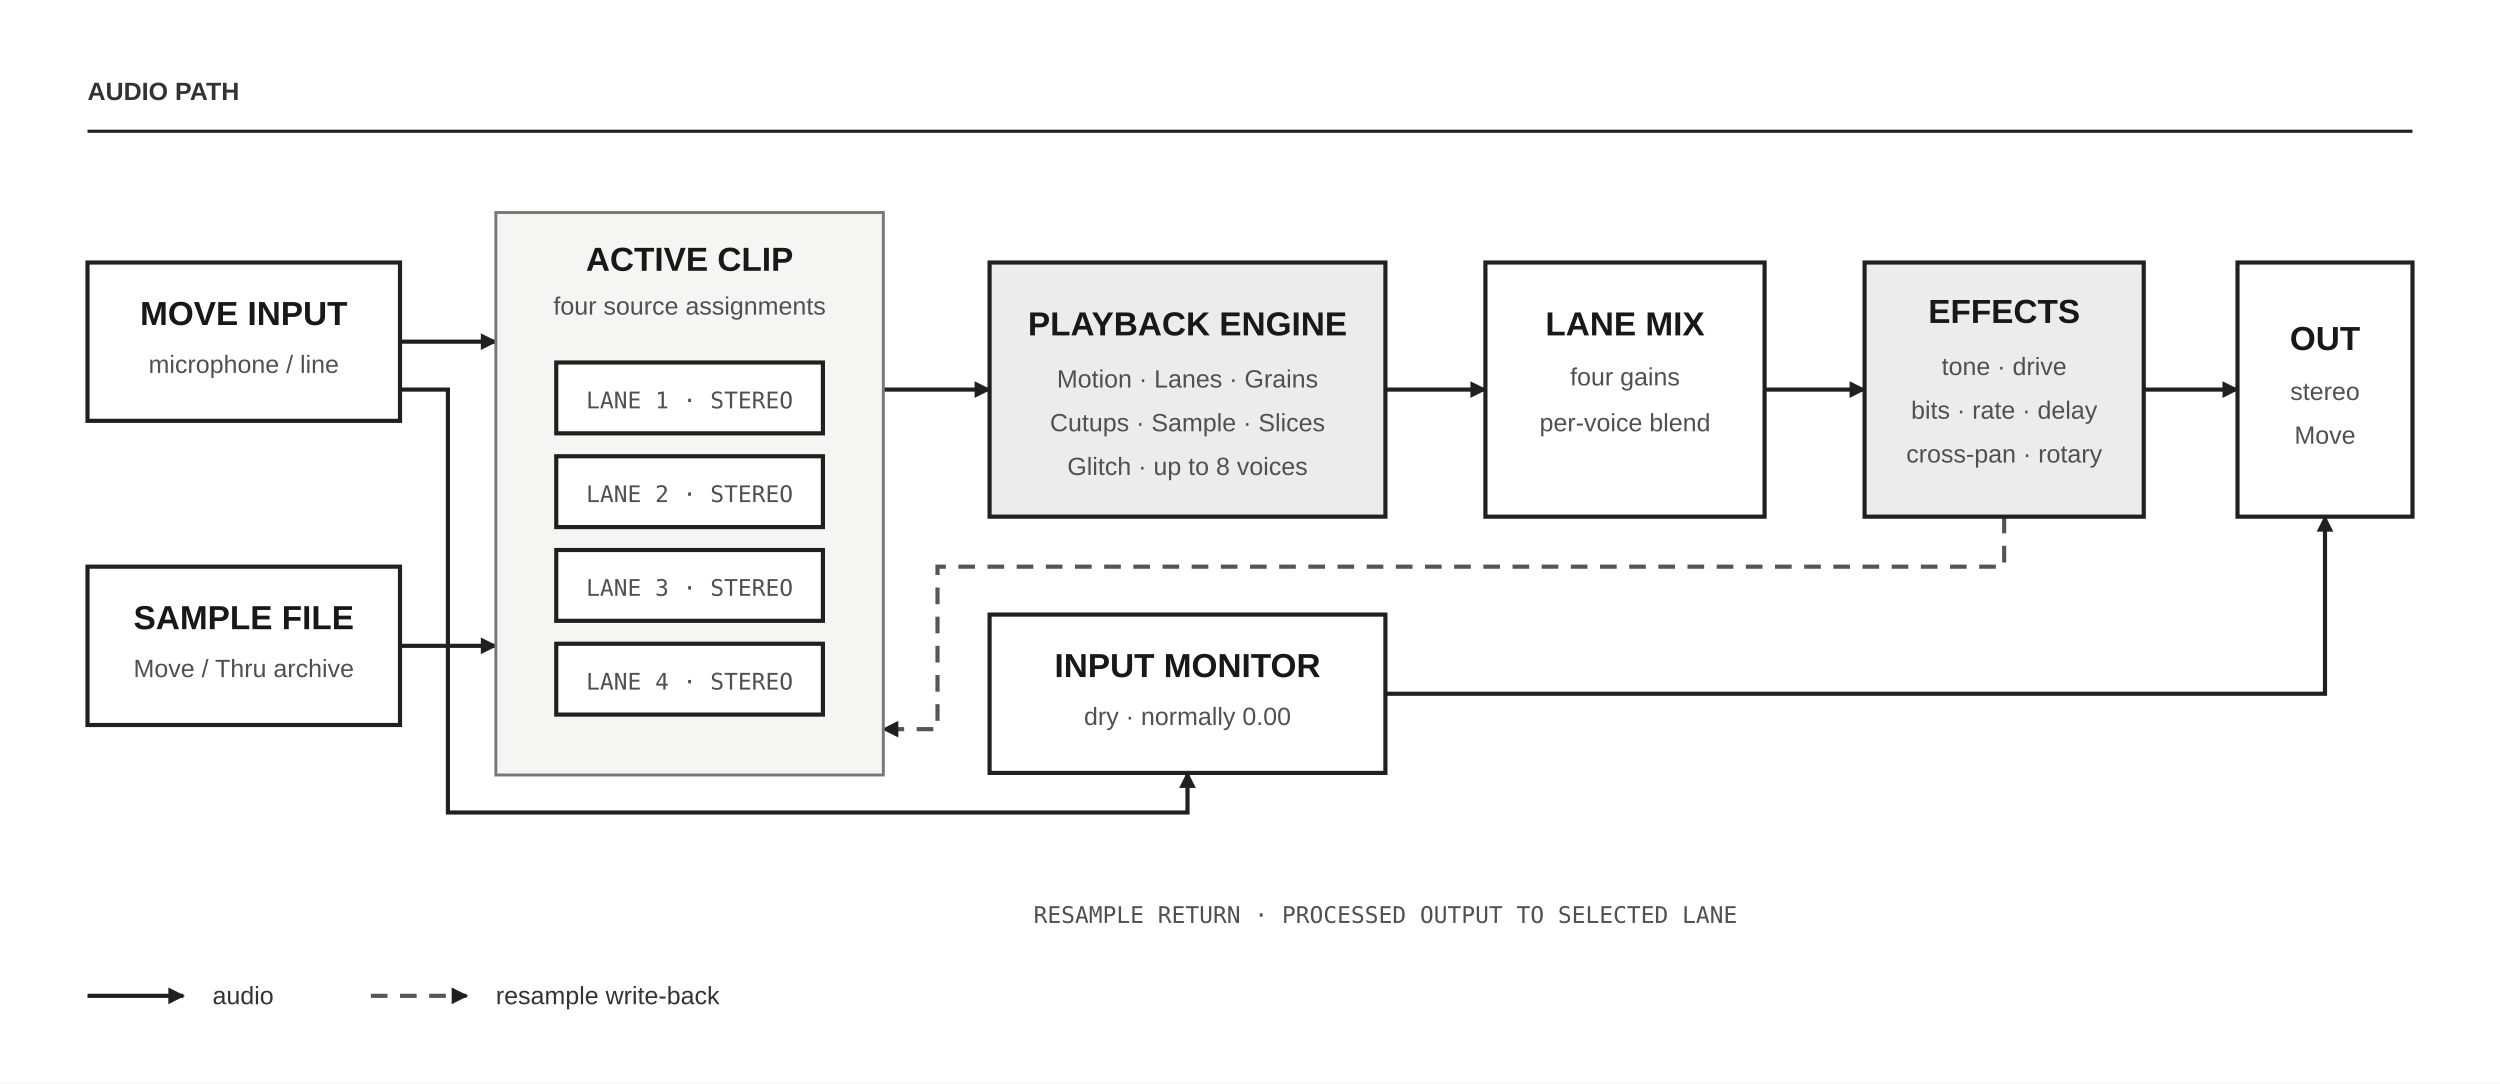
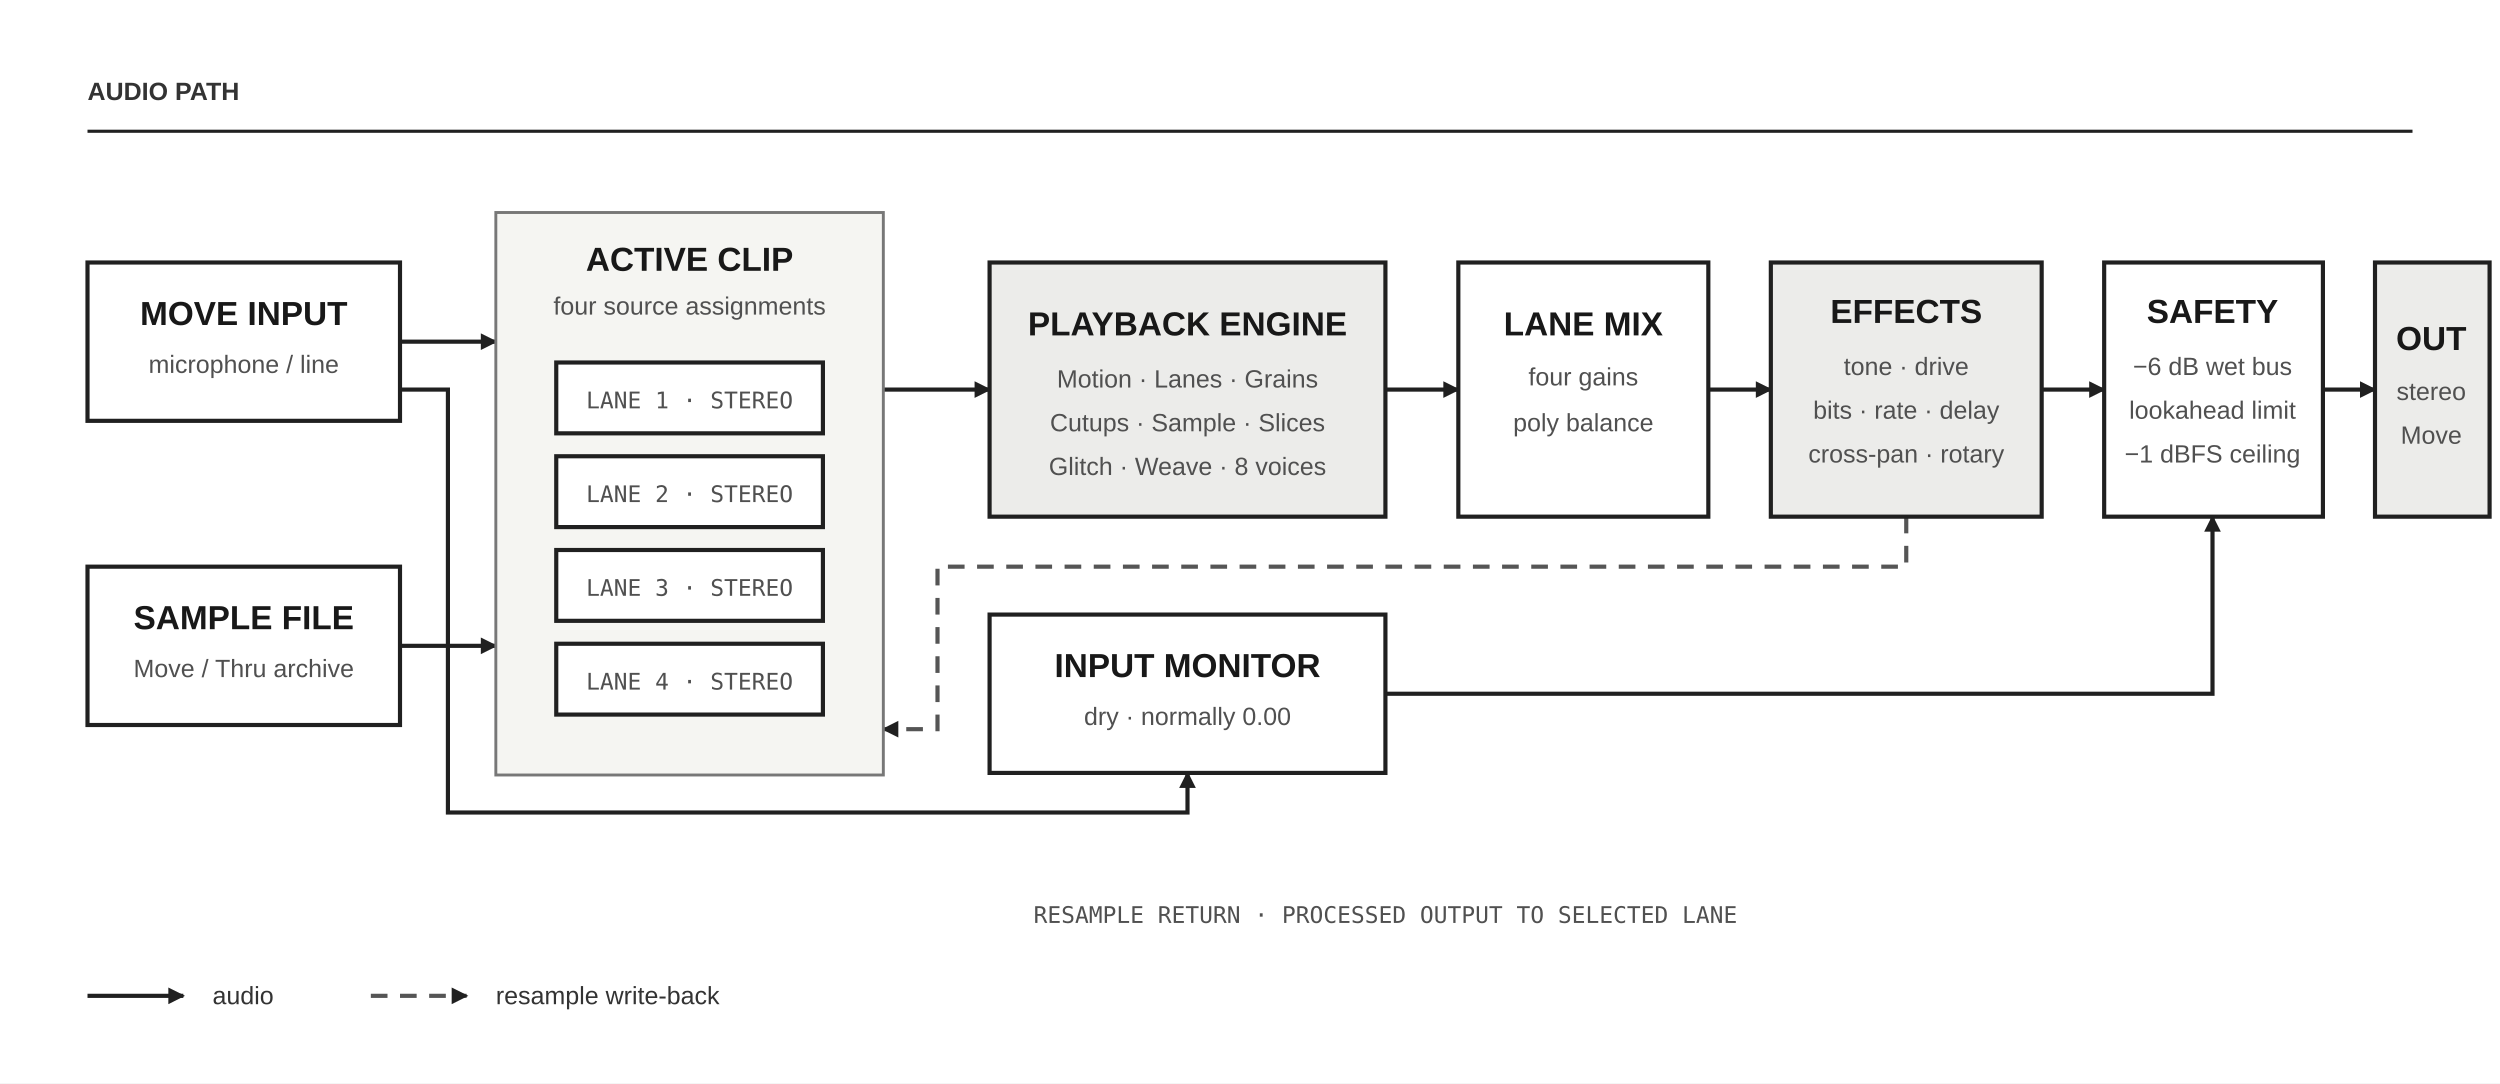
<svg xmlns="http://www.w3.org/2000/svg" width="1200" height="520" viewBox="0 0 1200 520" role="img" aria-labelledby="title desc">
  <defs>
    <marker id="arrow" viewBox="0 0 10 10" markerWidth="8" markerHeight="8" refX="9" refY="5" orient="auto" markerUnits="userSpaceOnUse">
      <path d="M0 0L10 5L0 10Z" fill="#202020" />
    </marker>
    <style>
      .box{fill:#fff;stroke:#202020;stroke-width:2}
      .soft{fill:#ececea;stroke:#202020;stroke-width:2}
      .group{fill:#f5f5f2;stroke:#777;stroke-width:1.4}
      .audio{fill:none;stroke:#202020;stroke-width:2;marker-end:url(#arrow)}
      .return{fill:none;stroke:#555;stroke-width:2;stroke-dasharray:8 6;marker-end:url(#arrow)}
      .title{fill:#181818;font-family:Arial,Helvetica,sans-serif;font-size:16px;font-weight:700;text-anchor:middle}
      .sub{fill:#505050;font-family:Arial,Helvetica,sans-serif;font-size:12px;text-anchor:middle}
      .small{fill:#505050;font-family:Menlo,Monaco,monospace;font-size:11px;text-anchor:middle}
      .legend{fill:#333;font-family:Arial,Helvetica,sans-serif;font-size:12px}
    </style>
  </defs>
  <rect width="1200" height="520" fill="#fff" />
  <text x="42" y="48" class="legend" font-weight="700">AUDIO PATH</text>
  <line x1="42" y1="63" x2="1158" y2="63" stroke="#202020" stroke-width="1.5" />
  <g aria-hidden="true">
    <path d="M192 164H238" class="audio" />
    <path d="M192 310H238" class="audio" />
    <path d="M424 187H475" class="audio" />
-     <path d="M665 187H713" class="audio" />
-     <path d="M847 187H895" class="audio" />
-     <path d="M1029 187H1074" class="audio" />
+     <path d="M665 187H700" class="audio" />
+     <path d="M820 187H850" class="audio" />
+     <path d="M980 187H1010" class="audio" />
+     <path d="M1115 187H1140" class="audio" />
    <path d="M192 187H215V390H570V371" class="audio" />
-     <path d="M665 333H1116V248" class="audio" />
-     <path d="M962 248V272H450V350H424" class="return" />
+     <path d="M665 333H1062V248" class="audio" />
+     <path d="M915 248V272H450V350H424" class="return" />
  </g>
  <rect x="42" y="126" width="150" height="76" class="box" />
  <text x="117" y="156" class="title">MOVE INPUT</text>
  <text x="117" y="179" class="sub">microphone / line</text>
  <rect x="42" y="272" width="150" height="76" class="box" />
  <text x="117" y="302" class="title">SAMPLE FILE</text>
  <text x="117" y="325" class="sub">Move / Thru archive</text>
  <rect x="238" y="102" width="186" height="270" class="group" />
  <text x="331" y="130" class="title">ACTIVE CLIP</text>
  <text x="331" y="151" class="sub">four source assignments</text>
  <rect x="267" y="174" width="128" height="34" class="box" />
  <text x="331" y="196" class="small">LANE 1 · STEREO</text>
  <rect x="267" y="219" width="128" height="34" class="box" />
  <text x="331" y="241" class="small">LANE 2 · STEREO</text>
  <rect x="267" y="264" width="128" height="34" class="box" />
  <text x="331" y="286" class="small">LANE 3 · STEREO</text>
  <rect x="267" y="309" width="128" height="34" class="box" />
  <text x="331" y="331" class="small">LANE 4 · STEREO</text>
  <rect x="475" y="126" width="190" height="122" class="soft" />
  <text x="570" y="161" class="title">PLAYBACK ENGINE</text>
  <text x="570" y="186" class="sub">Motion · Lanes · Grains</text>
  <text x="570" y="207" class="sub">Cutups · Sample · Slices</text>
-   <text x="570" y="228" class="sub">Glitch · up to 8 voices</text>
-   <rect x="713" y="126" width="134" height="122" class="box" />
-   <text x="780" y="161" class="title">LANE MIX</text>
-   <text x="780" y="185" class="sub">four gains</text>
-   <text x="780" y="207" class="sub">per-voice blend</text>
-   <rect x="895" y="126" width="134" height="122" class="soft" />
-   <text x="962" y="155" class="title">EFFECTS</text>
-   <text x="962" y="180" class="sub">tone · drive</text>
-   <text x="962" y="201" class="sub">bits · rate · delay</text>
-   <text x="962" y="222" class="sub">cross-pan · rotary</text>
-   <rect x="1074" y="126" width="84" height="122" class="box" />
-   <text x="1116" y="168" class="title">OUT</text>
-   <text x="1116" y="192" class="sub">stereo</text>
-   <text x="1116" y="213" class="sub">Move</text>
+   <text x="570" y="228" class="sub">Glitch · Weave · 8 voices</text>
+   <rect x="700" y="126" width="120" height="122" class="box" />
+   <text x="760" y="161" class="title">LANE MIX</text>
+   <text x="760" y="185" class="sub">four gains</text>
+   <text x="760" y="207" class="sub">poly balance</text>
+   <rect x="850" y="126" width="130" height="122" class="soft" />
+   <text x="915" y="155" class="title">EFFECTS</text>
+   <text x="915" y="180" class="sub">tone · drive</text>
+   <text x="915" y="201" class="sub">bits · rate · delay</text>
+   <text x="915" y="222" class="sub">cross-pan · rotary</text>
+   <rect x="1010" y="126" width="105" height="122" class="box" />
+   <text x="1062" y="155" class="title">SAFETY</text>
+   <text x="1062" y="180" class="sub">−6 dB wet bus</text>
+   <text x="1062" y="201" class="sub">lookahead limit</text>
+   <text x="1062" y="222" class="sub">−1 dBFS ceiling</text>
+   <rect x="1140" y="126" width="55" height="122" class="soft" />
+   <text x="1167" y="168" class="title">OUT</text>
+   <text x="1167" y="192" class="sub">stereo</text>
+   <text x="1167" y="213" class="sub">Move</text>
  <rect x="475" y="295" width="190" height="76" class="box" />
  <text x="570" y="325" class="title">INPUT MONITOR</text>
  <text x="570" y="348" class="sub">dry · normally 0.00</text>
  <text x="665" y="443" class="small">RESAMPLE RETURN · PROCESSED OUTPUT TO SELECTED LANE</text>
  <line x1="42" y1="478" x2="88" y2="478" stroke="#202020" stroke-width="2" marker-end="url(#arrow)" />
  <text x="102" y="482" class="legend">audio</text>
  <line x1="178" y1="478" x2="224" y2="478" stroke="#555" stroke-width="2" stroke-dasharray="8 6" marker-end="url(#arrow)" />
  <text x="238" y="482" class="legend">resample write-back</text>
</svg>
